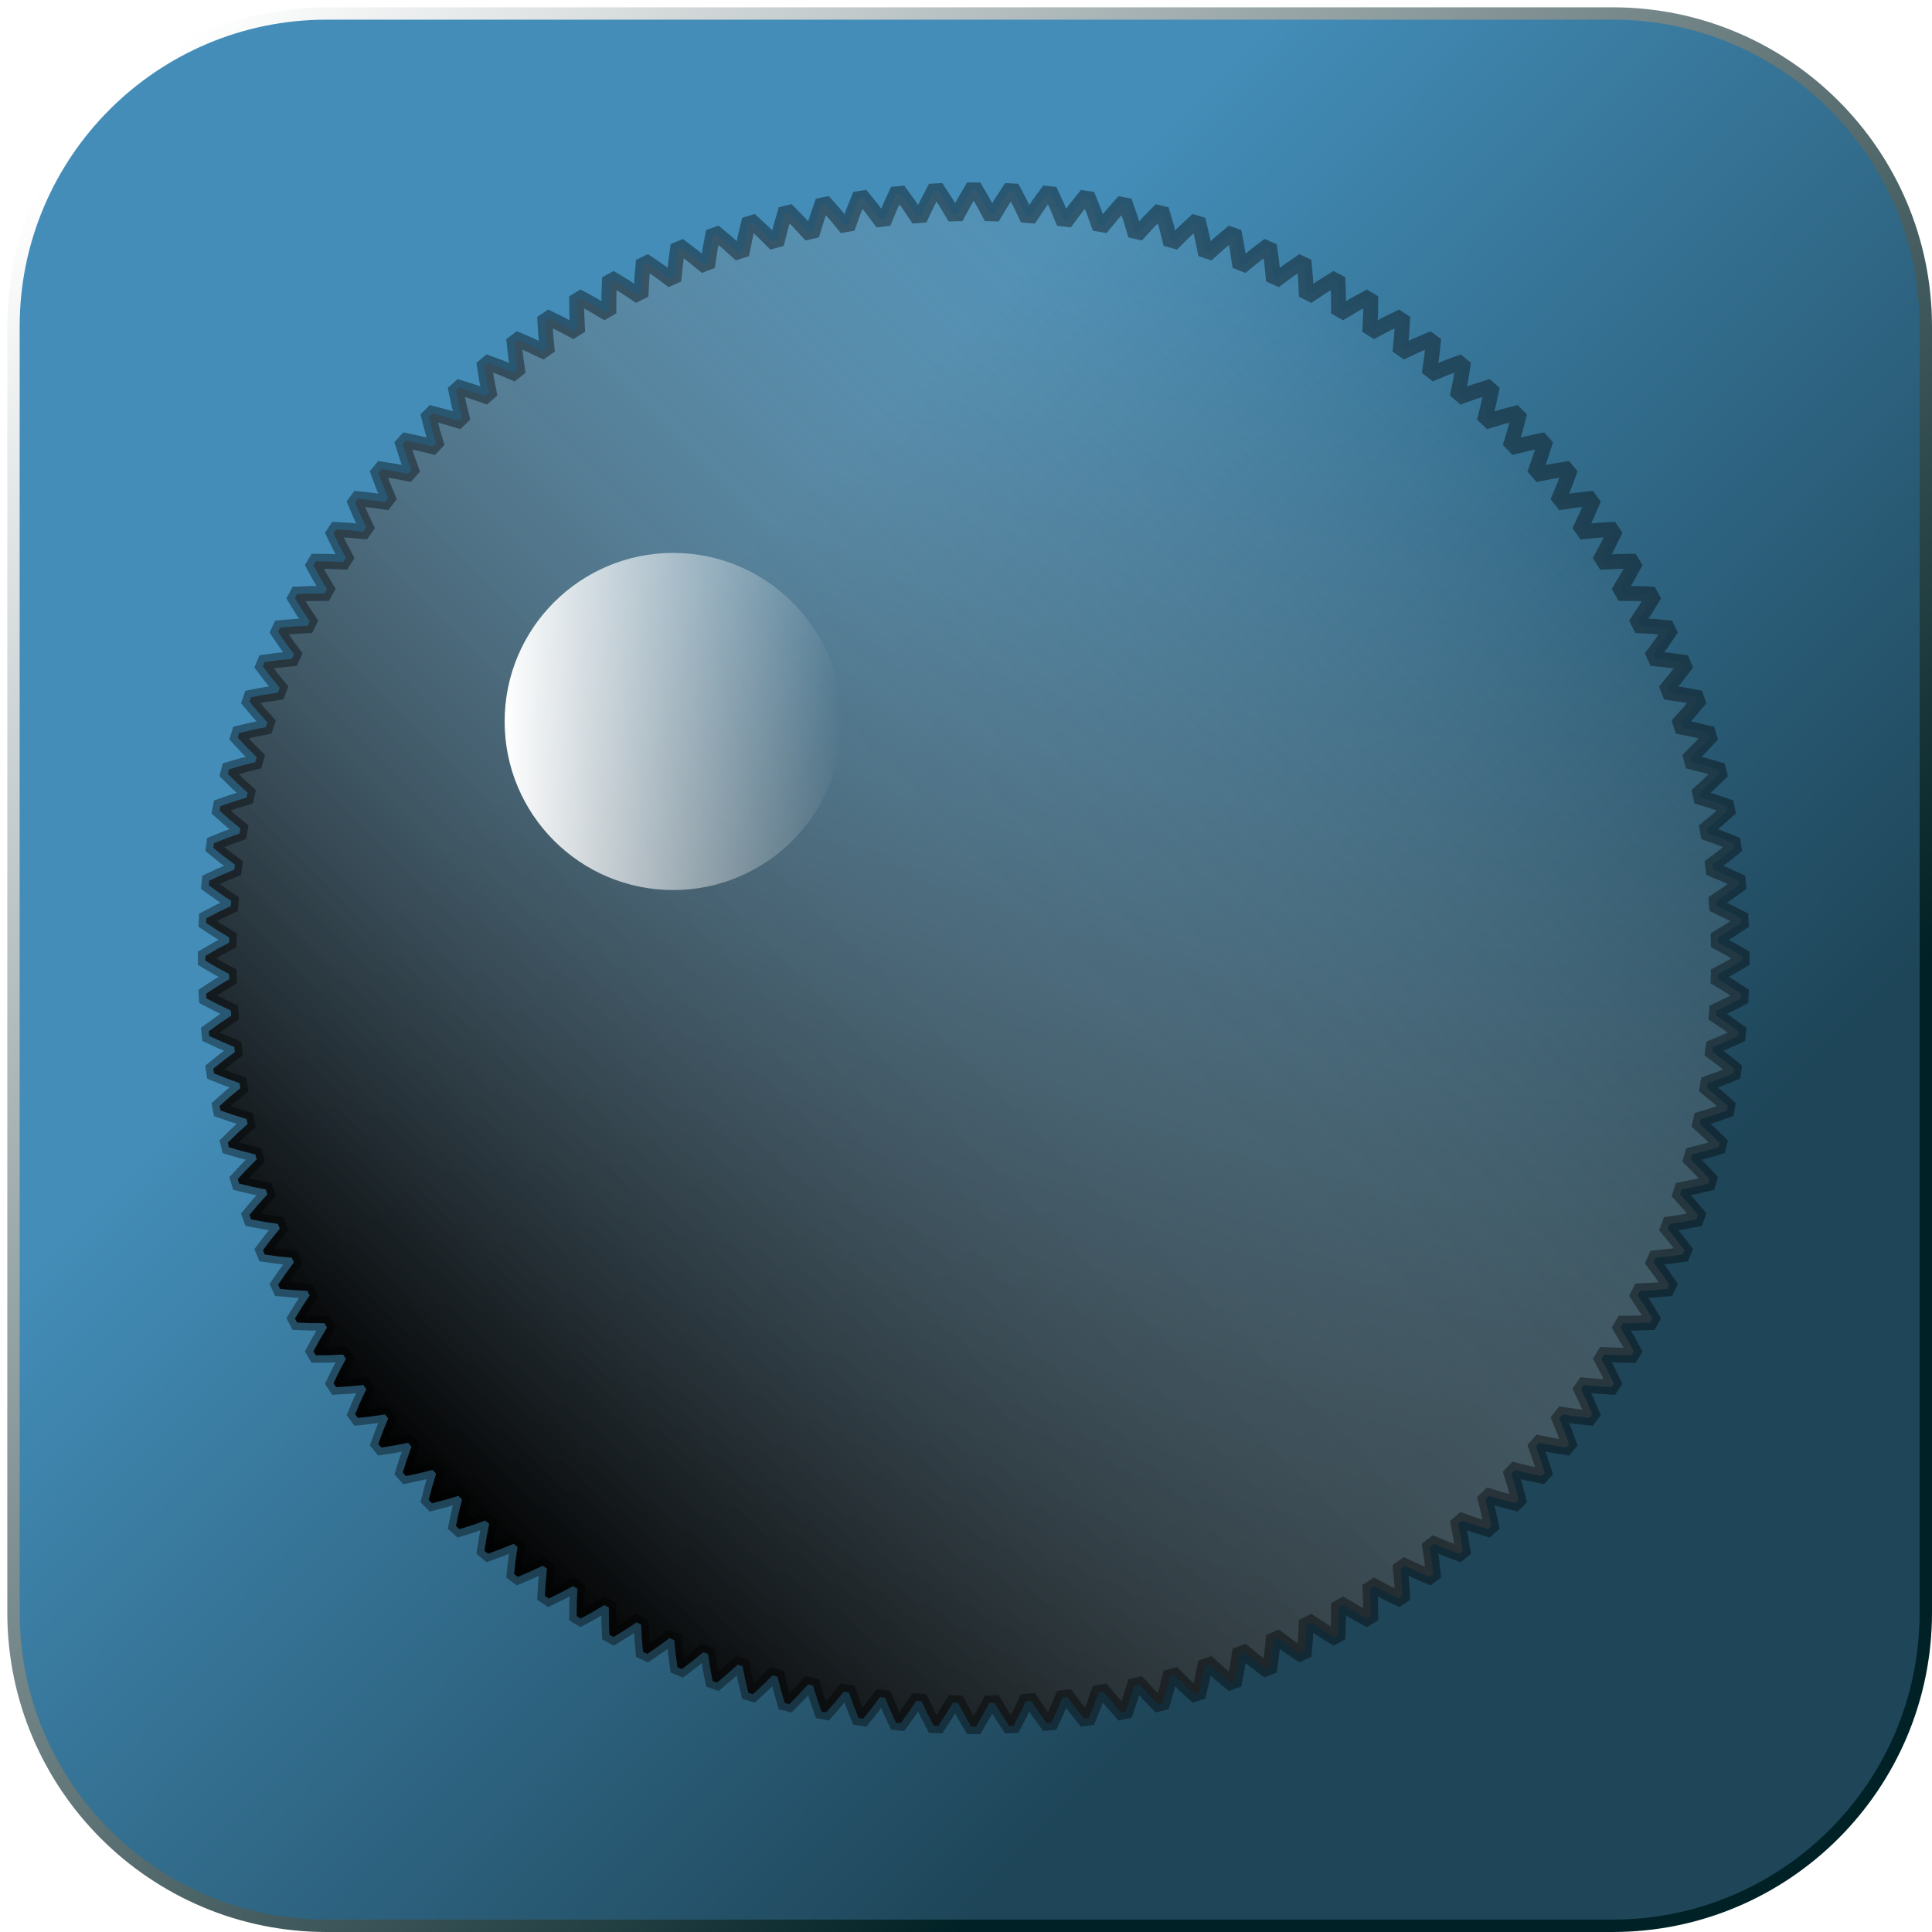
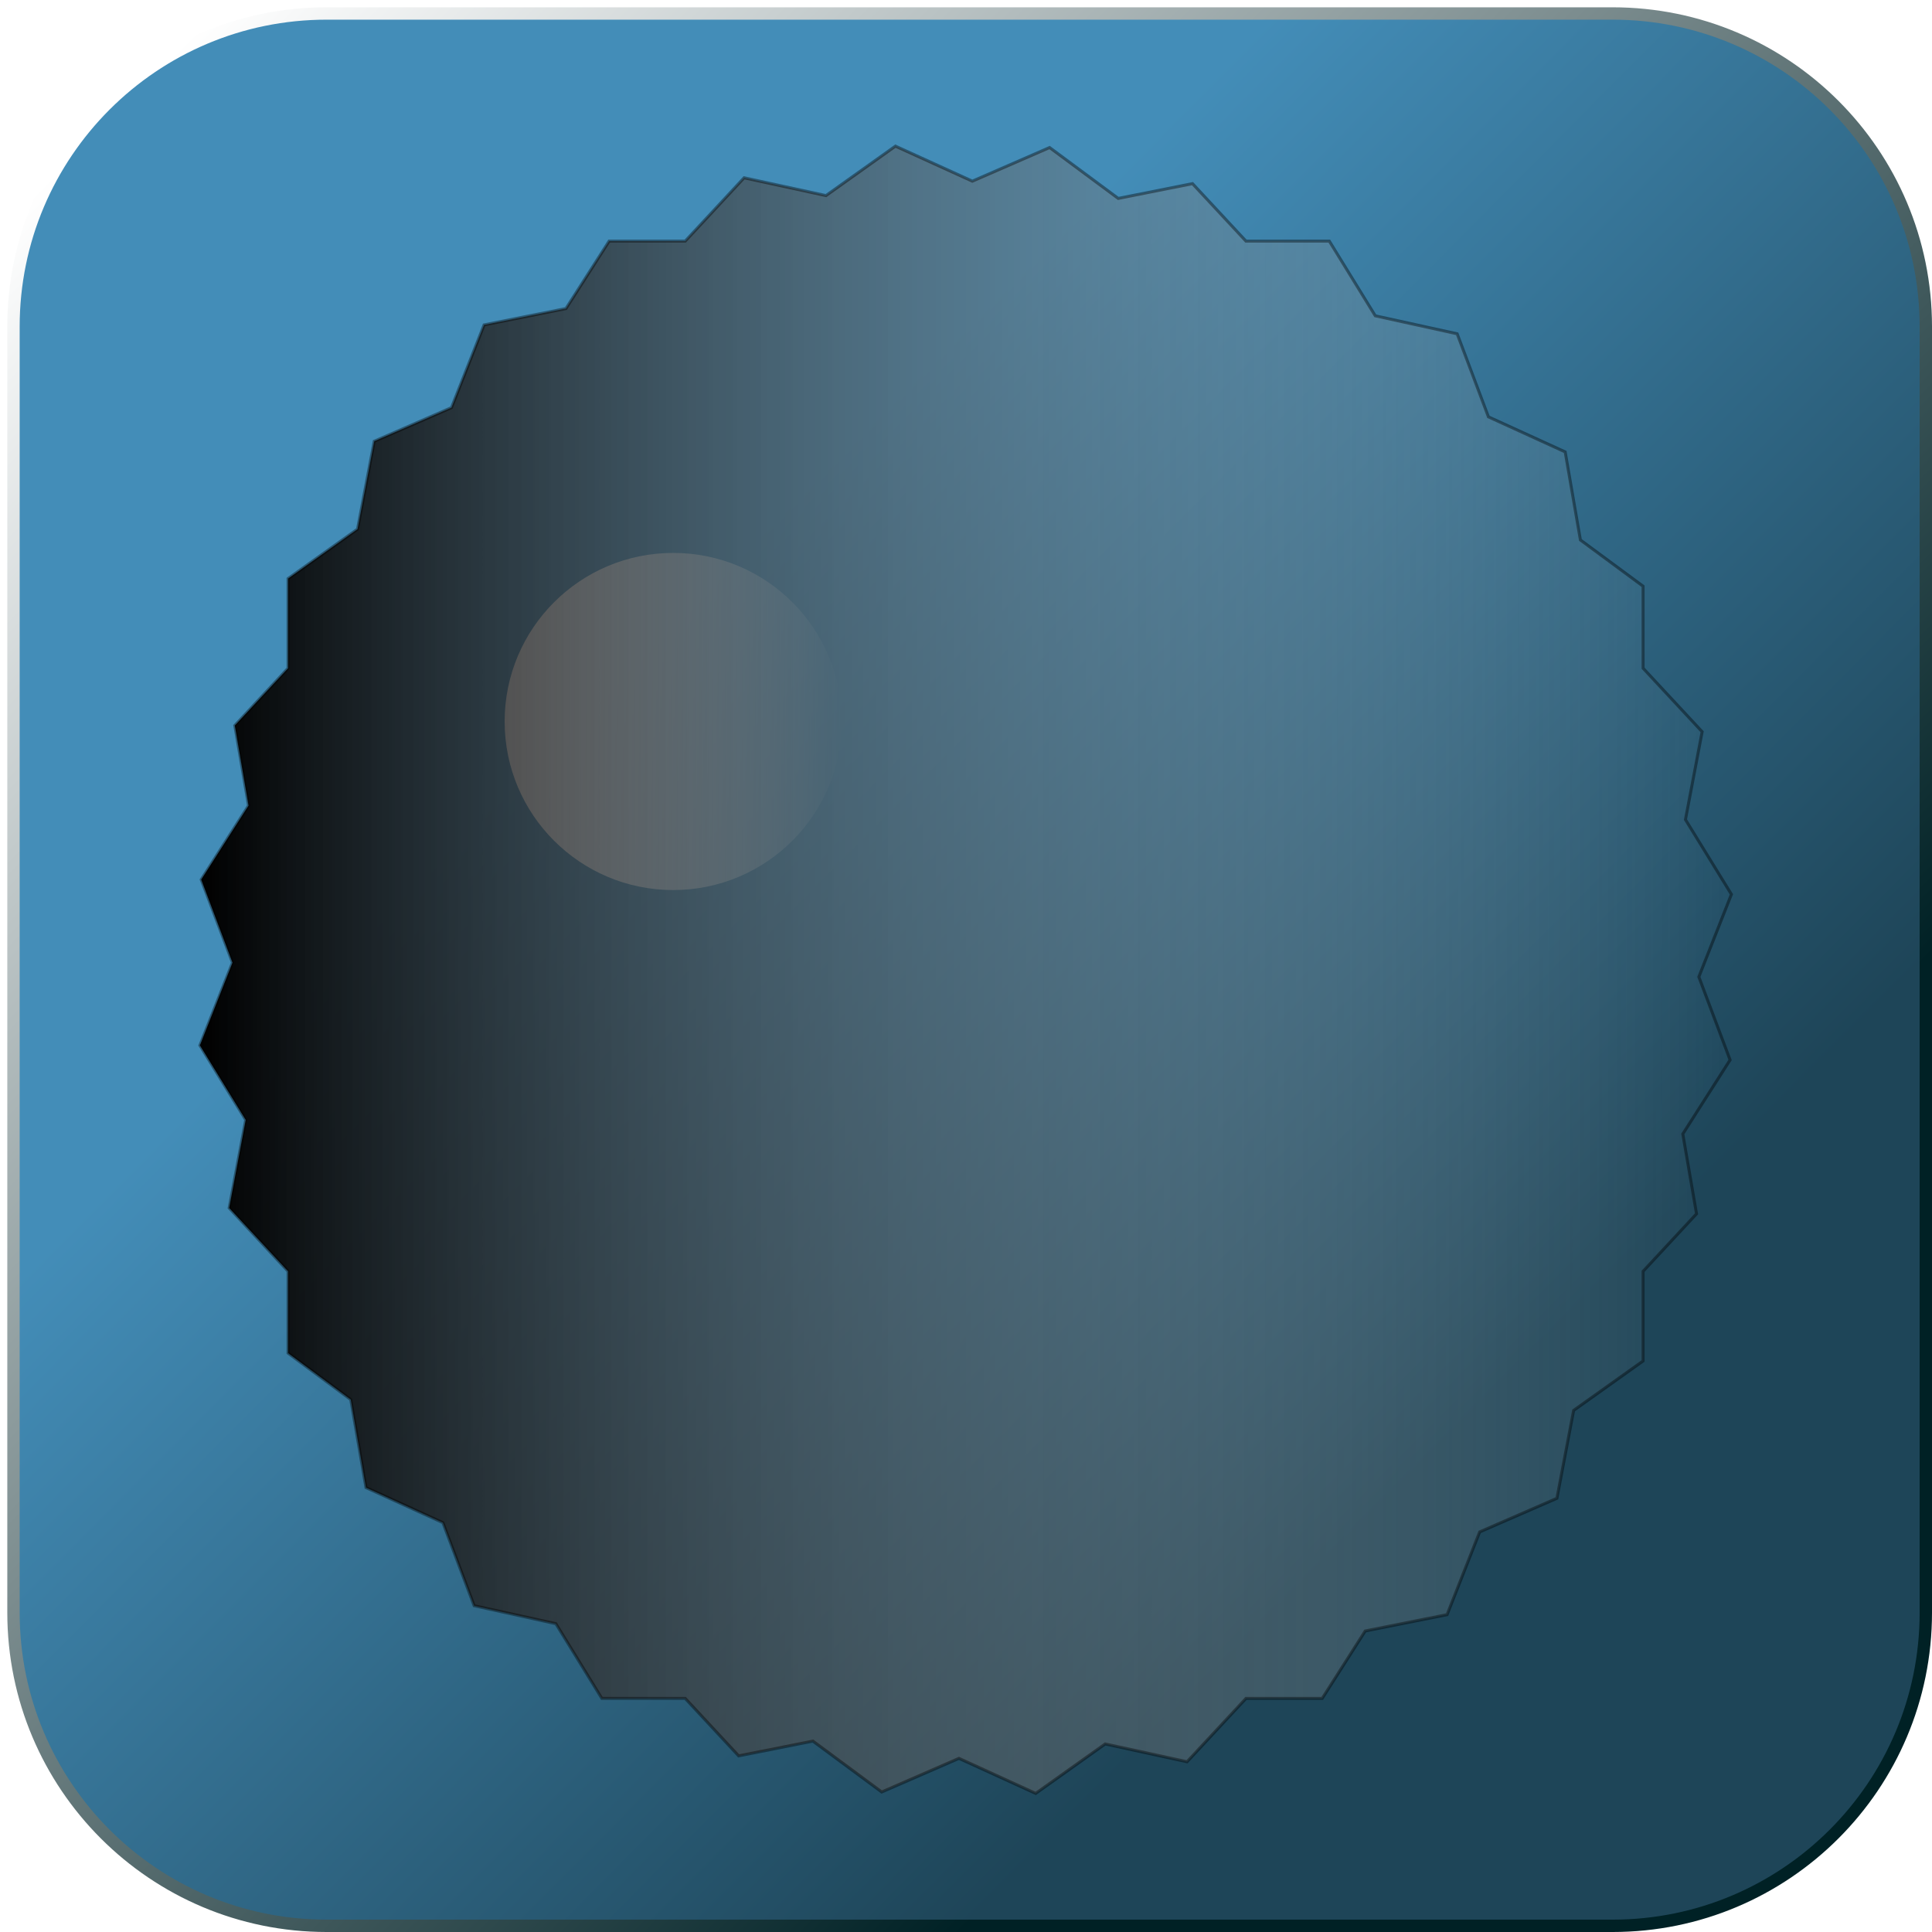
<svg xmlns="http://www.w3.org/2000/svg" xmlns:xlink="http://www.w3.org/1999/xlink" width="171.333mm" height="171.333mm" viewBox="0 0 607.087 607.087" id="svg2" version="1.1">
  <defs id="defs4">
+     <linearGradient id="linearGradient1">
+       <stop style="stop-color:#000000;stop-opacity:1;" offset="0" id="stop1" />
+       <stop style="stop-color:#c4c4c4;stop-opacity:0;" offset="1" id="stop2" />
+     </linearGradient>
    <linearGradient id="linearGradient4155">
      <stop style="stop-color:#000000;stop-opacity:1;" offset="0" id="stop4157" />
    </linearGradient>
    <linearGradient id="linearGradient4149">
      <stop style="stop-color:#000000;stop-opacity:1;" offset="0" id="stop4151" />
    </linearGradient>
    <linearGradient id="linearGradient4139">
      <stop id="stop4143" offset="0" style="stop-color:#2b2200;stop-opacity:0;" />
      <stop id="stop4141" offset="1" style="stop-color:#2b2200;stop-opacity:1;" />
    </linearGradient>
    <linearGradient xlink:href="#linearGradient895" id="linearGradient897" x1="366.559" y1="-167.548" x2="771.939" y2="235.057" gradientUnits="userSpaceOnUse" gradientTransform="matrix(1.03605,0,0,1.03605,-278.27,381.9778)" />
    <linearGradient id="linearGradient895">
      <stop style="stop-color:#438db8;stop-opacity:1;" offset="0.4" id="stop891" />
      <stop style="stop-color:#1e4558;stop-opacity:1;" offset="1" id="stop893" />
    </linearGradient>
    <linearGradient xlink:href="#linearGradient8256" id="linearGradient8258" x1="358.238" y1="-175.918" x2="776.639" y2="239.618" gradientUnits="userSpaceOnUse" gradientTransform="matrix(1.003807,0,0,1.003807,-258.0983,384.9782)" />
    <linearGradient id="linearGradient8256">
      <stop style="stop-color:#ffffff;stop-opacity:1;" offset="0" id="stop8254" />
      <stop style="stop-color:#002125;stop-opacity:1;" offset="1" id="stop8252" />
    </linearGradient>
-     <linearGradient xlink:href="#linearGradient1337" id="linearGradient5619" gradientUnits="userSpaceOnUse" x1="-156.897" y1="2.8421709e-14" x2="156.897" y2="2.8421709e-14" gradientTransform="matrix(1.091594,-1.091594,1.091594,1.091594,371.184,474.8285)" />
-     <linearGradient id="linearGradient1337">
-       <stop style="stop-color:#000000;stop-opacity:1;" offset="0" id="stop1333" />
-       <stop style="stop-color:#c4c4c4;stop-opacity:0;" offset="1" id="stop1335" />
-     </linearGradient>
    <linearGradient xlink:href="#linearGradient5596" id="linearGradient5612" x1="478.65" y1="19.259" x2="584.587" y2="19.259" gradientUnits="userSpaceOnUse" gradientTransform="translate(-254.8531,381.1532)" />
    <linearGradient id="linearGradient5596">
      <stop style="stop-color:#ffffff;stop-opacity:1;" offset="0" id="stop5592" />
      <stop style="stop-color:#ffffff;stop-opacity:0;" offset="1" id="stop5594" />
    </linearGradient>
+     <linearGradient xlink:href="#linearGradient1" id="linearGradient2" x1="566.787" y1="704.367" x2="988.74" y2="704.367" gradientUnits="userSpaceOnUse" gradientTransform="matrix(1.140525,0,0,1.226603,-518.3975,-385.5495)" />
  </defs>
  <g id="layer1" transform="translate(-65.22407,-173.7018)">
    <rect style="fill:url(#linearGradient897);fill-opacity:1;stroke:url(#linearGradient8258);stroke-width:3.885;stroke-miterlimit:4;stroke-dasharray:none;stroke-opacity:1" id="rect5645" width="600.909" height="600.909" x="69.46" y="177.938" ry="98.425" rx="98.425" />
-     <path d="m 533.13,305.908 4.075,-1.226 4.181,-1.096 1.04,1.04 -1.096,4.181 -1.226,4.075 1.12,1.176 4.13,-1.025 4.23,-0.889 0.988,1.09 -1.299,4.122 -1.425,4.01 1.06,1.229 4.175,-0.821 4.268,-0.68 0.933,1.137 -1.5,4.054 -1.62,3.935 0.999,1.28 4.211,-0.615 4.297,-0.47 0.876,1.181 -1.697,3.975 -1.811,3.851 0.935,1.327 4.236,-0.408 4.315,-0.259 0.817,1.223 -1.89,3.887 -1.998,3.757 0.869,1.372 4.251,-0.2 4.322,-0.047 0.756,1.261 -2.079,3.79 -2.18,3.655 0.8,1.413 4.255,0.009 4.319,0.165 0.693,1.297 -2.262,3.683 -2.356,3.543 0.73,1.45 4.25,0.218 4.306,0.377 0.629,1.329 -2.44,3.568 -2.527,3.423 0.658,1.484 4.234,0.426 4.282,0.588 0.563,1.359 -2.612,3.444 -2.692,3.295 0.584,1.515 4.208,0.633 4.248,0.797 0.495,1.385 -2.778,3.311 -2.851,3.159 0.509,1.542 4.172,0.839 4.204,1.005 0.427,1.407 -2.937,3.171 -3.003,3.015 0.433,1.565 4.126,1.043 4.15,1.21 0.357,1.427 -3.089,3.023 -3.147,2.865 0.356,1.584 4.069,1.244 4.085,1.412 0.287,1.442 -3.234,2.868 -3.284,2.707 0.278,1.6 4.003,1.442 4.011,1.611 0.216,1.455 -3.371,2.706 -3.412,2.542 0.199,1.611 3.928,1.637 3.927,1.806 0.144,1.464 -3.499,2.537 -3.533,2.372 0.119,1.619 3.843,1.828 3.834,1.996 0.072,1.469 -3.62,2.362 -3.645,2.196 0.04,1.623 3.748,2.014 3.731,2.182 v 1.471 l -3.731,2.182 -3.748,2.014 -0.04,1.623 3.645,2.196 3.62,2.362 -0.072,1.469 -3.834,1.996 -3.843,1.828 -0.119,1.619 3.533,2.372 3.499,2.537 -0.144,1.464 -3.927,1.806 -3.928,1.637 -0.199,1.611 3.412,2.542 3.371,2.706 -0.216,1.455 -4.011,1.611 -4.003,1.442 -0.278,1.6 3.284,2.707 3.234,2.868 -0.287,1.442 -4.085,1.412 -4.069,1.244 -0.356,1.584 3.147,2.865 3.089,3.023 -0.357,1.427 -4.15,1.21 -4.126,1.043 -0.433,1.565 3.003,3.015 2.937,3.171 -0.427,1.407 -4.204,1.005 -4.172,0.839 -0.509,1.542 2.851,3.159 2.778,3.311 -0.495,1.385 -4.248,0.797 -4.208,0.633 -0.584,1.515 2.692,3.295 2.612,3.444 -0.563,1.359 -4.282,0.588 -4.234,0.426 -0.658,1.484 2.527,3.423 2.44,3.568 -0.629,1.329 -4.306,0.377 -4.25,0.218 -0.73,1.45 2.356,3.543 2.262,3.683 -0.693,1.297 -4.319,0.165 -4.255,0.009 -0.8,1.413 2.18,3.655 2.079,3.79 -0.756,1.261 -4.322,-0.047 -4.251,-0.2 -0.869,1.372 1.998,3.757 1.89,3.887 -0.817,1.223 -4.315,-0.259 -4.236,-0.408 -0.935,1.327 1.811,3.851 1.697,3.975 -0.876,1.181 -4.297,-0.47 -4.211,-0.615 -0.999,1.28 1.62,3.935 1.5,4.054 -0.933,1.137 -4.268,-0.68 -4.175,-0.821 -1.06,1.229 1.425,4.01 1.299,4.122 -0.988,1.09 -4.23,-0.889 -4.13,-1.025 -1.12,1.176 1.226,4.075 1.096,4.181 -1.04,1.04 -4.181,-1.096 -4.075,-1.226 -1.176,1.12 1.025,4.13 0.889,4.23 -1.09,0.988 -4.122,-1.299 -4.01,-1.425 -1.229,1.06 0.821,4.175 0.68,4.268 -1.137,0.933 -4.054,-1.5 -3.935,-1.62 -1.28,0.999 0.615,4.211 0.47,4.297 -1.181,0.876 -3.975,-1.697 -3.851,-1.811 -1.327,0.935 0.408,4.236 0.259,4.315 -1.223,0.817 -3.887,-1.89 -3.757,-1.998 -1.372,0.869 0.2,4.251 0.047,4.322 -1.261,0.756 -3.79,-2.079 -3.655,-2.18 -1.413,0.8 -0.009,4.255 -0.165,4.319 -1.297,0.693 -3.683,-2.262 -3.543,-2.356 -1.45,0.73 -0.218,4.25 -0.377,4.306 -1.329,0.629 -3.568,-2.44 -3.423,-2.527 -1.484,0.658 -0.426,4.234 -0.588,4.282 -1.359,0.563 -3.444,-2.612 -3.295,-2.692 -1.515,0.584 -0.633,4.208 -0.797,4.248 -1.385,0.495 -3.311,-2.778 -3.159,-2.851 -1.542,0.509 -0.839,4.172 -1.005,4.204 -1.407,0.427 -3.171,-2.937 -3.015,-3.003 -1.565,0.433 -1.043,4.126 -1.21,4.15 -1.427,0.357 -3.023,-3.089 -2.865,-3.147 -1.584,0.356 -1.244,4.069 -1.412,4.085 -1.442,0.287 -2.868,-3.234 -2.707,-3.284 -1.6,0.278 -1.442,4.003 -1.611,4.011 -1.455,0.216 -2.706,-3.371 -2.542,-3.412 -1.611,0.199 -1.637,3.928 -1.806,3.927 -1.464,0.144 -2.537,-3.499 -2.372,-3.533 -1.619,0.119 -1.828,3.843 -1.996,3.834 -1.469,0.072 -2.362,-3.62 -2.196,-3.645 -1.623,0.04 -2.014,3.748 -2.182,3.731 -1.471,0 -2.182,-3.731 -2.014,-3.748 -1.623,-0.04 -2.196,3.645 -2.362,3.62 -1.469,-0.072 -1.996,-3.834 -1.828,-3.843 -1.619,-0.119 -2.372,3.533 -2.537,3.499 -1.464,-0.144 -1.806,-3.927 -1.637,-3.928 -1.611,-0.199 -2.542,3.412 -2.706,3.371 -1.455,-0.216 -1.611,-4.011 -1.442,-4.003 -1.6,-0.278 -2.707,3.284 -2.868,3.234 -1.442,-0.287 -1.412,-4.085 -1.244,-4.069 -1.584,-0.356 -2.865,3.147 -3.023,3.089 -1.427,-0.357 -1.21,-4.15 -1.043,-4.126 -1.565,-0.433 -3.015,3.003 -3.171,2.937 -1.407,-0.427 -1.005,-4.204 -0.839,-4.172 -1.542,-0.509 -3.159,2.851 -3.311,2.778 -1.385,-0.495 -0.797,-4.248 -0.633,-4.208 -1.515,-0.584 -3.295,2.692 -3.444,2.612 -1.359,-0.563 -0.588,-4.282 -0.426,-4.234 -1.484,-0.658 -3.423,2.527 -3.568,2.44 -1.329,-0.629 -0.377,-4.306 -0.218,-4.25 -1.45,-0.73 -3.543,2.356 -3.683,2.262 -1.297,-0.693 -0.165,-4.319 -0.009,-4.255 -1.413,-0.8 -3.655,2.18 -3.79,2.079 -1.261,-0.756 0.047,-4.322 0.2,-4.251 -1.372,-0.869 -3.757,1.998 -3.887,1.89 -1.223,-0.817 0.259,-4.315 0.408,-4.236 -1.327,-0.935 -3.851,1.811 -3.975,1.697 -1.181,-0.876 0.47,-4.297 0.615,-4.211 -1.28,-0.999 -3.935,1.62 -4.054,1.5 -1.137,-0.933 0.68,-4.268 0.821,-4.175 -1.229,-1.06 -4.01,1.425 -4.122,1.299 -1.09,-0.988 0.889,-4.23 1.025,-4.13 -1.176,-1.12 -4.075,1.226 -4.181,1.096 -1.04,-1.04 1.096,-4.181 1.226,-4.075 -1.12,-1.176 -4.13,1.025 -4.23,0.889 -0.988,-1.09 1.299,-4.122 1.425,-4.01 -1.06,-1.229 -4.175,0.821 -4.268,0.68 -0.933,-1.137 1.5,-4.054 1.62,-3.935 -0.999,-1.28 -4.211,0.615 -4.297,0.47 -0.876,-1.181 1.697,-3.975 1.811,-3.851 -0.935,-1.327 -4.236,0.408 -4.315,0.259 -0.817,-1.223 1.89,-3.887 1.998,-3.757 -0.869,-1.372 -4.251,0.2 -4.322,0.047 -0.756,-1.261 2.079,-3.79 2.18,-3.655 -0.8,-1.413 -4.255,-0.009 -4.319,-0.165 -0.693,-1.297 2.262,-3.683 2.356,-3.543 -0.73,-1.45 -4.25,-0.218 -4.306,-0.377 -0.629,-1.329 2.44,-3.568 2.527,-3.423 -0.658,-1.484 -4.234,-0.426 -4.282,-0.588 -0.563,-1.359 2.612,-3.444 2.692,-3.295 -0.584,-1.515 -4.208,-0.633 -4.248,-0.797 -0.495,-1.385 2.778,-3.311 2.851,-3.159 -0.509,-1.542 -4.172,-0.839 -4.204,-1.005 -0.427,-1.407 2.937,-3.171 3.003,-3.015 -0.433,-1.565 -4.126,-1.043 -4.15,-1.21 -0.357,-1.427 3.089,-3.023 3.147,-2.865 -0.356,-1.584 -4.069,-1.244 -4.085,-1.412 -0.287,-1.442 3.234,-2.868 3.284,-2.707 -0.278,-1.6 -4.003,-1.442 -4.011,-1.611 -0.216,-1.455 3.371,-2.706 3.412,-2.542 -0.199,-1.611 -3.928,-1.637 -3.927,-1.806 -0.144,-1.464 3.499,-2.537 3.533,-2.372 -0.119,-1.619 -3.843,-1.828 -3.834,-1.996 -0.072,-1.469 3.62,-2.362 3.645,-2.196 -0.04,-1.623 -3.748,-2.014 -3.731,-2.182 v -1.471 l 3.731,-2.182 3.748,-2.014 0.04,-1.623 -3.645,-2.196 -3.62,-2.362 0.072,-1.469 3.834,-1.996 3.843,-1.828 0.119,-1.619 -3.533,-2.372 -3.499,-2.537 0.144,-1.464 3.927,-1.806 3.928,-1.637 0.199,-1.611 -3.412,-2.542 -3.371,-2.706 0.216,-1.455 4.011,-1.611 4.003,-1.442 0.278,-1.6 -3.284,-2.707 -3.234,-2.868 0.287,-1.442 4.085,-1.412 4.069,-1.244 0.356,-1.584 -3.147,-2.865 -3.089,-3.023 0.357,-1.427 4.15,-1.21 4.126,-1.043 0.433,-1.565 -3.003,-3.015 -2.937,-3.171 0.427,-1.407 4.204,-1.005 4.172,-0.839 0.509,-1.542 -2.851,-3.159 -2.778,-3.311 0.495,-1.385 4.248,-0.797 4.208,-0.633 0.584,-1.515 -2.692,-3.295 -2.612,-3.444 0.563,-1.359 4.282,-0.588 4.234,-0.426 0.658,-1.484 -2.527,-3.423 -2.44,-3.568 0.629,-1.329 4.306,-0.377 4.25,-0.218 0.73,-1.45 -2.356,-3.543 -2.262,-3.683 0.693,-1.297 4.319,-0.165 4.255,-0.009 0.8,-1.413 -2.18,-3.655 -2.079,-3.79 0.756,-1.261 4.322,0.047 4.251,0.2 0.869,-1.372 -1.998,-3.757 -1.89,-3.887 0.817,-1.223 4.315,0.259 4.236,0.408 0.935,-1.327 -1.811,-3.851 -1.697,-3.975 0.876,-1.181 4.297,0.47 4.211,0.615 0.999,-1.28 -1.62,-3.935 -1.5,-4.054 0.933,-1.137 4.268,0.68 4.175,0.821 1.06,-1.229 -1.425,-4.01 -1.299,-4.122 0.988,-1.09 4.23,0.889 4.13,1.025 1.12,-1.176 -1.226,-4.075 -1.096,-4.181 1.04,-1.04 4.181,1.096 4.075,1.226 1.176,-1.12 -1.025,-4.13 -0.889,-4.23 1.09,-0.988 4.122,1.299 4.01,1.425 1.229,-1.06 -0.821,-4.175 -0.68,-4.268 1.137,-0.933 4.054,1.5 3.935,1.62 1.28,-0.999 -0.615,-4.211 -0.47,-4.297 1.181,-0.876 3.975,1.697 3.851,1.811 1.327,-0.935 -0.408,-4.236 -0.259,-4.315 1.223,-0.817 3.887,1.89 3.757,1.998 1.372,-0.869 -0.2,-4.251 -0.047,-4.322 1.261,-0.756 3.79,2.079 3.655,2.18 1.413,-0.8 0.009,-4.255 0.165,-4.319 1.297,-0.693 3.683,2.262 3.543,2.356 1.45,-0.73 0.218,-4.25 0.377,-4.306 1.329,-0.629 3.568,2.44 3.423,2.527 1.484,-0.658 0.426,-4.234 0.588,-4.282 1.359,-0.563 3.444,2.612 3.295,2.692 1.515,-0.584 0.633,-4.208 0.797,-4.248 1.385,-0.495 3.311,2.778 3.159,2.851 1.542,-0.509 0.839,-4.172 1.005,-4.204 1.407,-0.427 3.171,2.937 3.015,3.003 1.565,-0.433 1.043,-4.126 1.21,-4.15 1.427,-0.357 3.023,3.089 2.865,3.147 1.584,-0.356 1.244,-4.069 1.412,-4.085 1.442,-0.287 2.868,3.234 2.707,3.284 1.6,-0.278 1.442,-4.003 1.611,-4.011 1.455,-0.216 2.706,3.371 2.542,3.412 1.611,-0.199 1.637,-3.928 1.806,-3.927 1.464,-0.144 2.537,3.499 2.372,3.533 1.619,-0.119 1.828,-3.843 1.996,-3.834 1.469,-0.072 2.362,3.62 2.196,3.645 1.623,-0.04 2.014,-3.748 2.182,-3.731 1.471,0 2.182,3.731 2.014,3.748 1.623,0.04 2.196,-3.645 2.362,-3.62 1.469,0.072 1.996,3.834 1.828,3.843 1.619,0.119 2.372,-3.533 2.537,-3.499 1.464,0.144 1.806,3.927 1.637,3.928 1.611,0.199 2.542,-3.412 2.706,-3.371 1.455,0.216 1.611,4.011 1.442,4.003 1.6,0.278 2.707,-3.284 2.868,-3.234 1.442,0.287 1.412,4.085 1.244,4.069 1.584,0.356 2.865,-3.147 3.023,-3.089 1.427,0.357 1.21,4.15 1.043,4.126 1.565,0.433 3.015,-3.003 3.171,-2.937 1.407,0.427 1.005,4.204 0.839,4.172 1.542,0.509 3.159,-2.851 3.311,-2.778 1.385,0.495 0.797,4.248 0.633,4.208 1.515,0.584 3.295,-2.692 3.444,-2.612 1.359,0.563 0.588,4.282 0.426,4.234 1.484,0.658 3.423,-2.527 3.568,-2.44 1.329,0.629 0.377,4.306 0.218,4.25 1.45,0.73 3.543,-2.356 3.683,-2.262 1.297,0.693 0.165,4.319 0.009,4.255 1.413,0.8 3.655,-2.18 3.79,-2.079 1.261,0.756 -0.047,4.322 -0.2,4.251 1.372,0.869 3.757,-1.998 3.887,-1.89 1.223,0.817 -0.259,4.315 -0.408,4.236 1.327,0.935 3.851,-1.811 3.975,-1.697 1.181,0.876 -0.47,4.297 -0.615,4.211 1.28,0.999 3.935,-1.62 4.054,-1.5 1.137,0.933 -0.68,4.268 -0.821,4.175 1.229,1.06 4.01,-1.425 4.122,-1.299 1.09,0.988 -0.889,4.23 -1.025,4.13 z" style="fill:url(#linearGradient5619);fill-opacity:1;stroke:#000000;stroke-width:4.688;stroke-miterlimit:4;stroke-dasharray:none;stroke-opacity:0.387" id="path4744" />
-     <circle r="52.969" cy="400.412" cx="276.765" id="path5600" style="fill:url(#linearGradient5612);fill-opacity:1;stroke-width:4.688;stroke-miterlimit:4;stroke-dasharray:none" />
+     <circle r="52.969" cy="400.412" cx="276.765" id="path5600" style="fill:url(#linearGradient5612);fill-opacity:1;stroke:none;stroke-width:0.938;stroke-miterlimit:4;stroke-dasharray:none;stroke-opacity:0.387" />
+     <path id="path2" style="fill:url(#linearGradient2);stroke:#000000;stroke-width:0.938;stroke-dasharray:none;stroke-opacity:0.387" d="m 346.597,219.621 -21.83,15.54 -25.728,-5.593 -18.503,19.899 h -23.909 l -13.566,21.186 -25.729,5.138 -10.239,25.993 -24.273,10.568 -5.249,27.614 -21.83,15.541 v 28.172 l -16.736,18 4.314,25.155 -14.866,23.254 9.824,26.105 -10.239,25.993 14.397,23.422 -5.198,27.67 18.504,19.9 v 25.713 l 19.699,14.589 4.782,27.67 24.169,11.012 9.824,26.105 25.676,5.647 14.449,23.478 h 26.196 l 16.789,18.055 23.337,-4.641 21.622,15.987 24.273,-10.568 24.117,11.012 21.83,-15.54 25.728,5.593 18.504,-19.899 h 23.961 l 13.514,-21.187 25.728,-5.138 10.239,-25.993 24.273,-10.569 5.249,-27.614 21.83,-15.541 v -28.172 l 16.788,-18.056 -4.314,-25.099 14.865,-23.254 -9.824,-26.105 10.239,-25.937 -14.449,-23.478 5.249,-27.614 -18.556,-19.956 v -25.769 l -19.699,-14.534 -4.782,-27.67 -24.117,-11.012 -9.824,-26.105 -25.729,-5.647 -14.449,-23.478 h -26.196 l -16.788,-18.055 -23.338,4.641 -21.57,-15.987 -24.273,10.568 z" />
  </g>
</svg>
